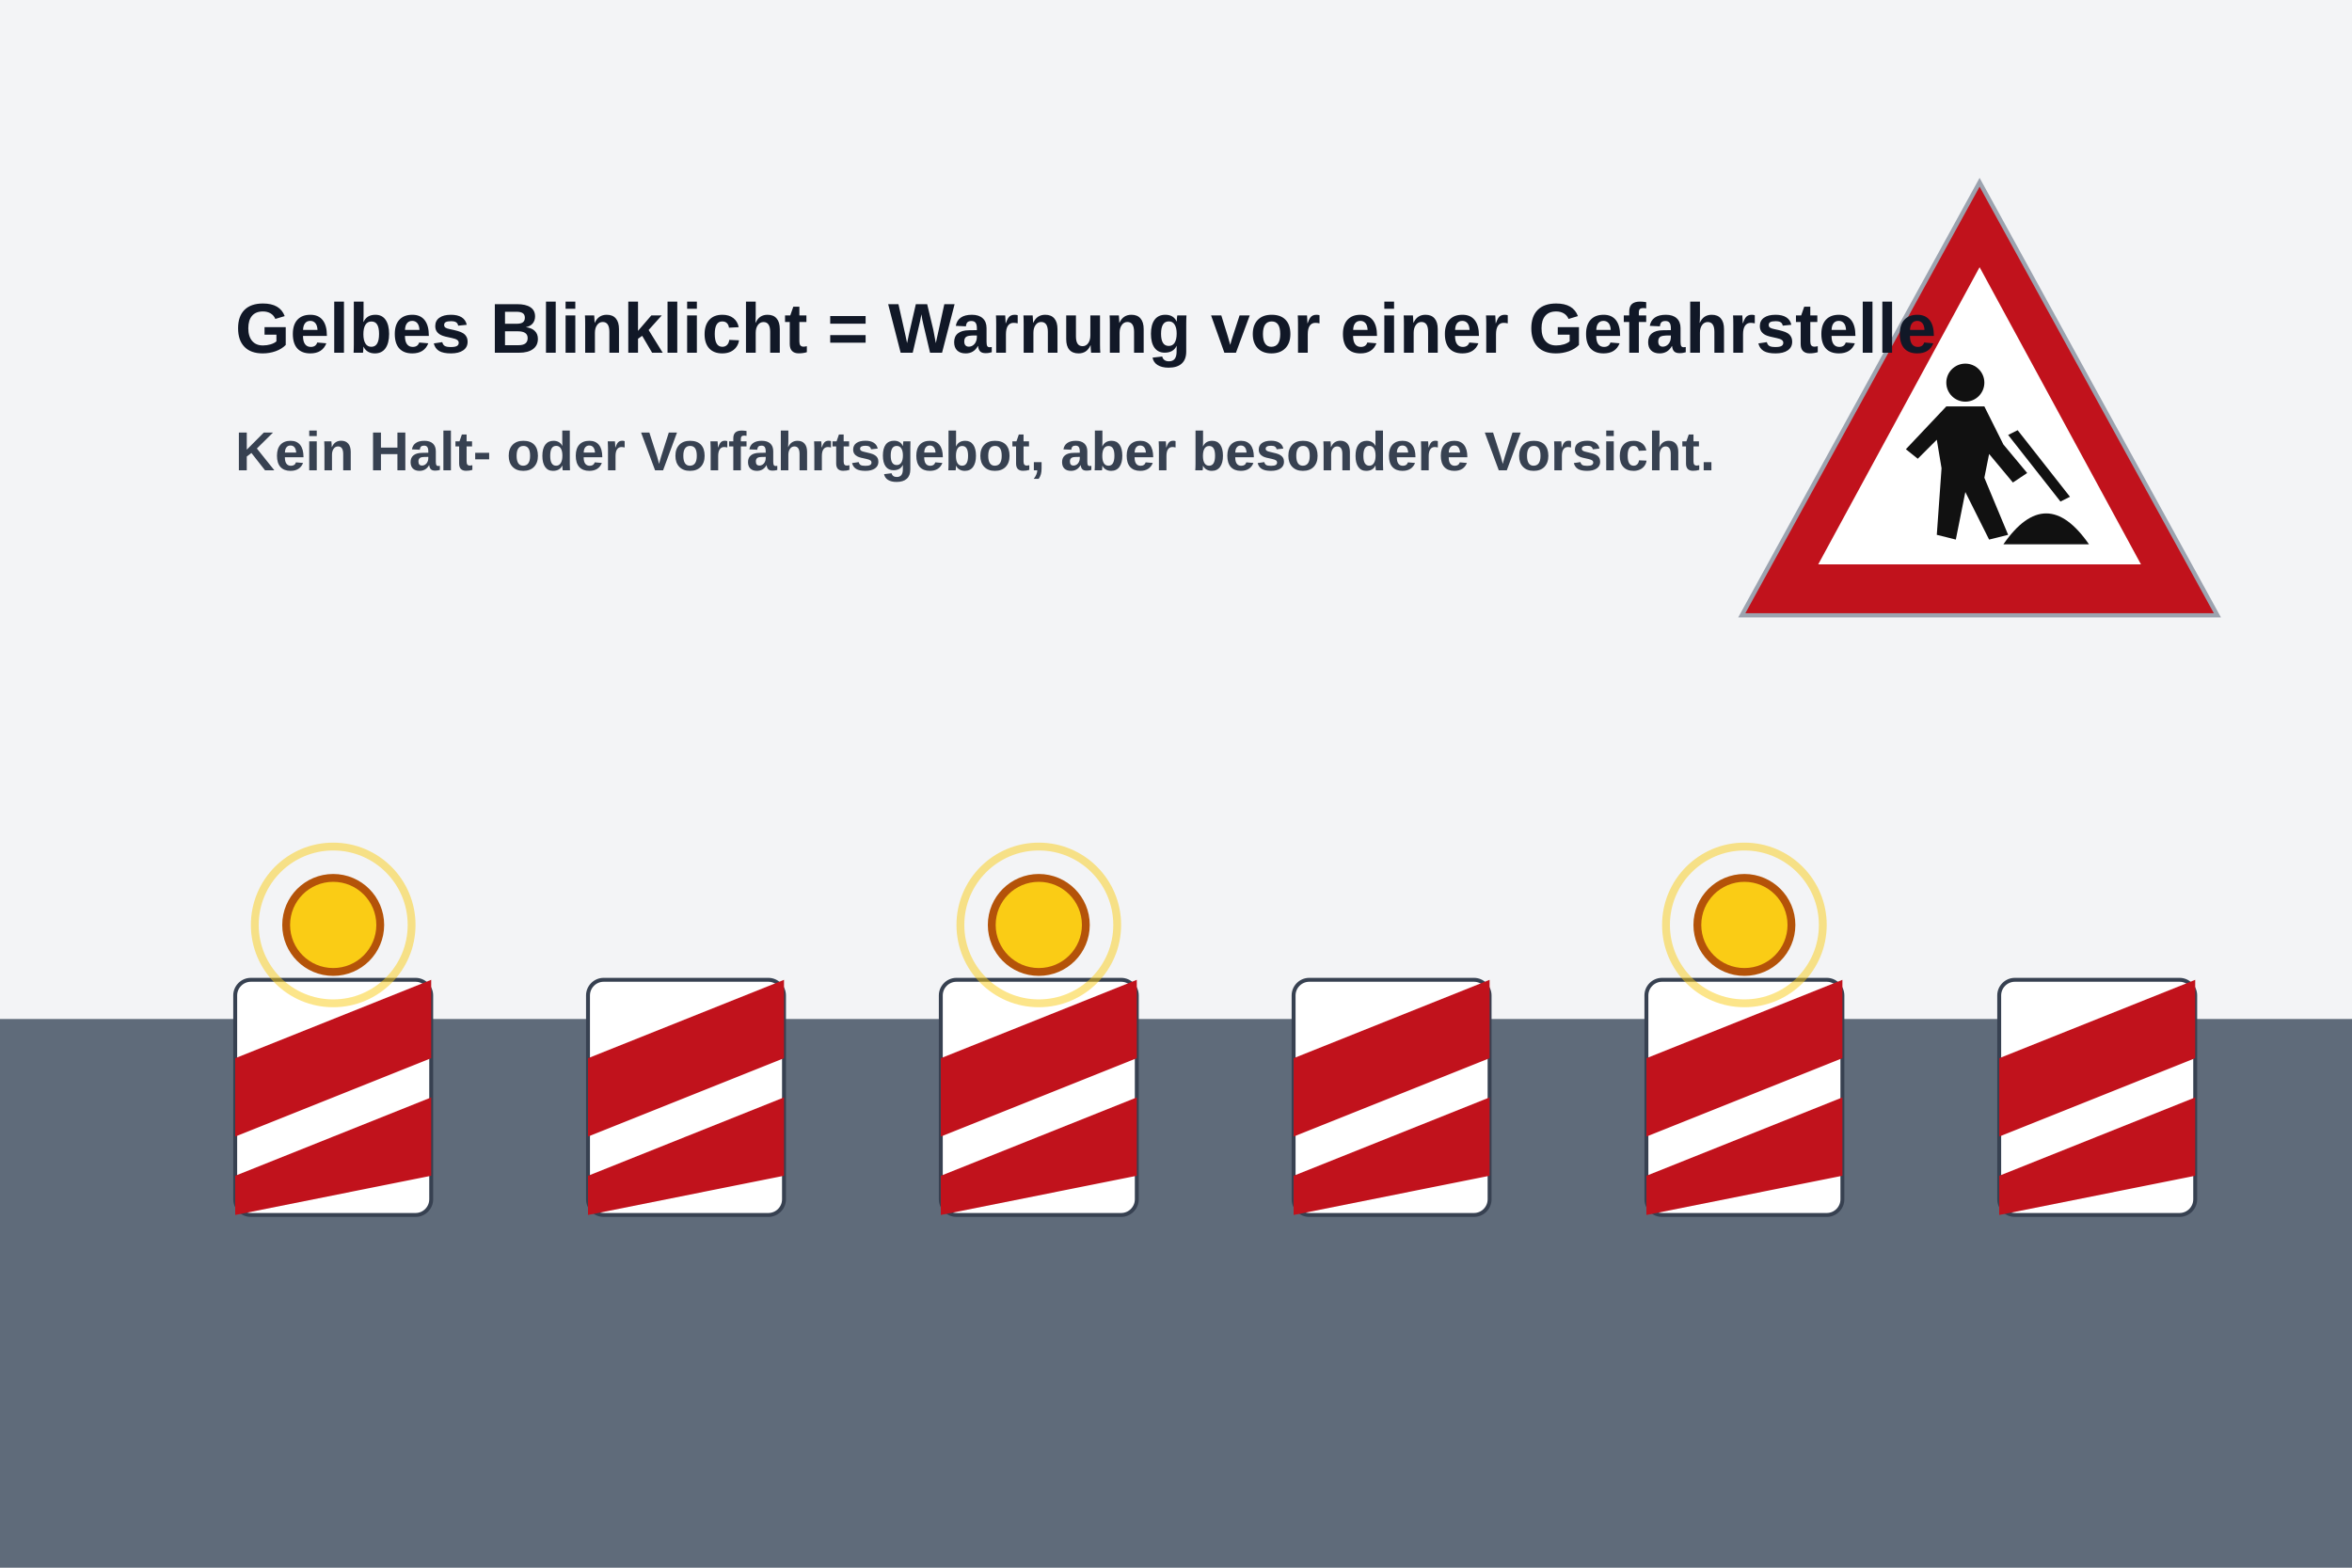
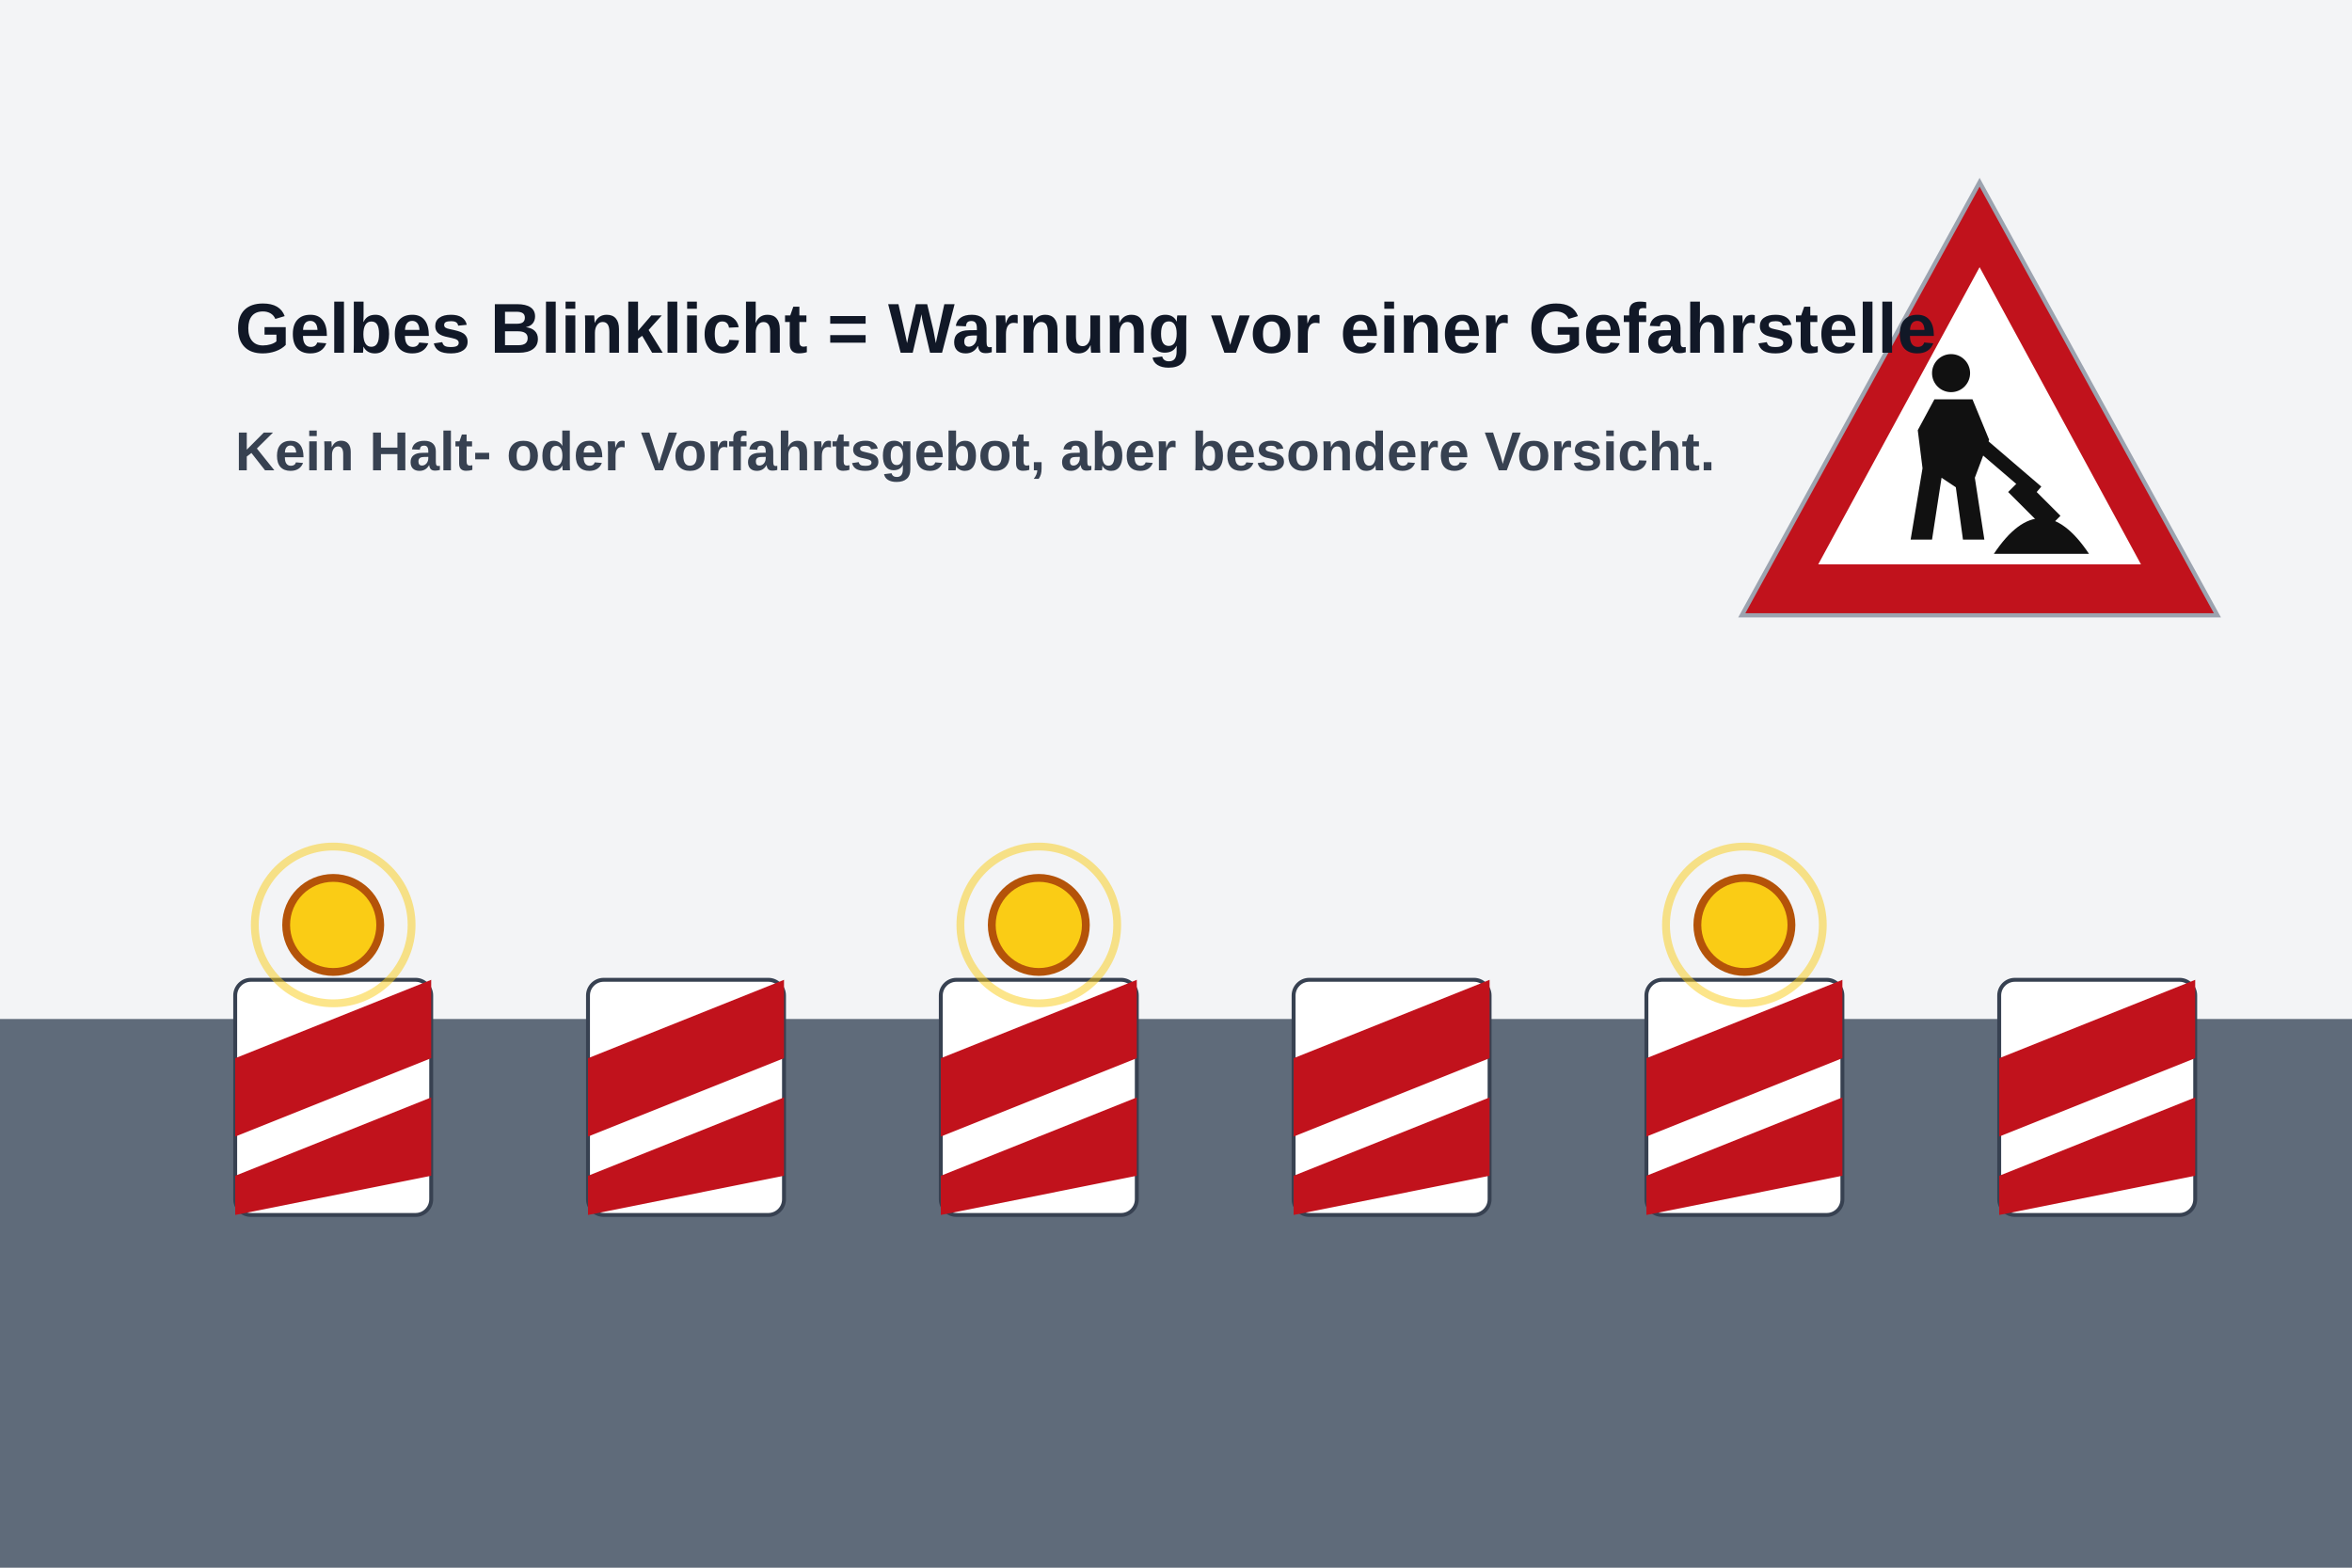
<svg xmlns="http://www.w3.org/2000/svg" viewBox="0 0 600 400" role="img" aria-label="Gelbes Blinklicht an einer Baustelle mit Zeichen 123: Es warnt vor einer Gefahrstelle.">
  <defs>
    <marker id="ah-w" markerWidth="8" markerHeight="8" refX="6" refY="4" orient="auto" markerUnits="userSpaceOnUse">
      <path d="M0 0 L8 4 L0 8 Z" fill="#FFFFFF" />
    </marker>
    <marker id="ah-c" markerWidth="8" markerHeight="8" refX="6" refY="4" orient="auto" markerUnits="userSpaceOnUse">
      <path d="M0 0 L8 4 L0 8 Z" fill="#FACC15" />
    </marker>
  </defs>
  <rect width="600" height="400" fill="#F3F4F6" />
  <rect x="0" y="260" width="600" height="140" fill="#5F6B7A" />
  <rect x="60" y="250" width="50" height="60" rx="4" fill="#FFFFFF" stroke="#374151" />
  <path d="M60 270 L110 250 V270 L60 290 Z M60 300 L110 280 V300 L60 310 Z" fill="#C1121C" />
  <circle cx="85" cy="236" r="12" fill="#FACC15" stroke="#B45309" stroke-width="2" />
  <circle cx="85" cy="236" r="20" fill="none" stroke="#FACC15" stroke-width="2" opacity="0.5" />
  <rect x="150" y="250" width="50" height="60" rx="4" fill="#FFFFFF" stroke="#374151" />
  <path d="M150 270 L200 250 V270 L150 290 Z M150 300 L200 280 V300 L150 310 Z" fill="#C1121C" />
  <rect x="240" y="250" width="50" height="60" rx="4" fill="#FFFFFF" stroke="#374151" />
  <path d="M240 270 L290 250 V270 L240 290 Z M240 300 L290 280 V300 L240 310 Z" fill="#C1121C" />
  <circle cx="265" cy="236" r="12" fill="#FACC15" stroke="#B45309" stroke-width="2" />
  <circle cx="265" cy="236" r="20" fill="none" stroke="#FACC15" stroke-width="2" opacity="0.5" />
  <rect x="330" y="250" width="50" height="60" rx="4" fill="#FFFFFF" stroke="#374151" />
  <path d="M330 270 L380 250 V270 L330 290 Z M330 300 L380 280 V300 L330 310 Z" fill="#C1121C" />
  <rect x="420" y="250" width="50" height="60" rx="4" fill="#FFFFFF" stroke="#374151" />
  <path d="M420 270 L470 250 V270 L420 290 Z M420 300 L470 280 V300 L420 310 Z" fill="#C1121C" />
  <circle cx="445" cy="236" r="12" fill="#FACC15" stroke="#B45309" stroke-width="2" />
  <circle cx="445" cy="236" r="20" fill="none" stroke="#FACC15" stroke-width="2" opacity="0.5" />
  <rect x="510" y="250" width="50" height="60" rx="4" fill="#FFFFFF" stroke="#374151" />
  <path d="M510 270 L560 250 V270 L510 290 Z M510 300 L560 280 V300 L510 310 Z" fill="#C1121C" />
  <svg x="440" y="40" width="130" height="130" viewBox="0 0 120 120">
    <path d="M60 6 L116 108 H4 Z" fill="#C1121C" stroke="#9CA3AF" stroke-width="1" />
    <path d="M60 26 L98 96 H22 Z" fill="#FFFFFF" />
    <svg x="32" y="42" width="56" height="56" viewBox="0 0 100 100">
-       <circle cx="44" cy="20" r="8" fill="#111111" />
-       <path d="M36 30 H52 L60 46 L70 58 L64 62 L54 50 L52 60 L62 84 L54 86 L44 66 L40 86 L32 84 L34 56 L32 44 L24 52 L19 48 Z" fill="#111111" />
-       <path d="M62 42 L84 70 L88 68 L66 40 Z" fill="#111111" />
-       <path d="M60 88 Q78 62 96 88 Z" fill="#111111" />
+       <circle cx="38" cy="16" r="8" fill="#111111" />
+       <path d="M31 27 H47 L54 44 L48 60 L52 86 H43 L40 64 L34 60 L30 86 H21 L26 56 L24 40 Z" fill="#111111" />
+       <path d="M46 42 L74 66" fill="none" stroke="#111111" stroke-width="6" stroke-linecap="butt" stroke-linejoin="round" />
+       <path d="M68 60 L84 76 L78 82 L62 66 Z" fill="#111111" />
+       <path d="M56 92 Q76 62 96 92 Z" fill="#111111" />
    </svg>
  </svg>
  <text x="60" y="90" font-size="18" font-family="'DIN Alternate','Helvetica Neue',Arial,sans-serif" font-weight="700" fill="#111827" text-anchor="start">Gelbes Blinklicht = Warnung vor einer Gefahrstelle</text>
  <text x="60" y="120" font-size="14" font-family="'DIN Alternate','Helvetica Neue',Arial,sans-serif" font-weight="700" fill="#374151" text-anchor="start">Kein Halt- oder Vorfahrtsgebot, aber besondere Vorsicht.</text>
</svg>
